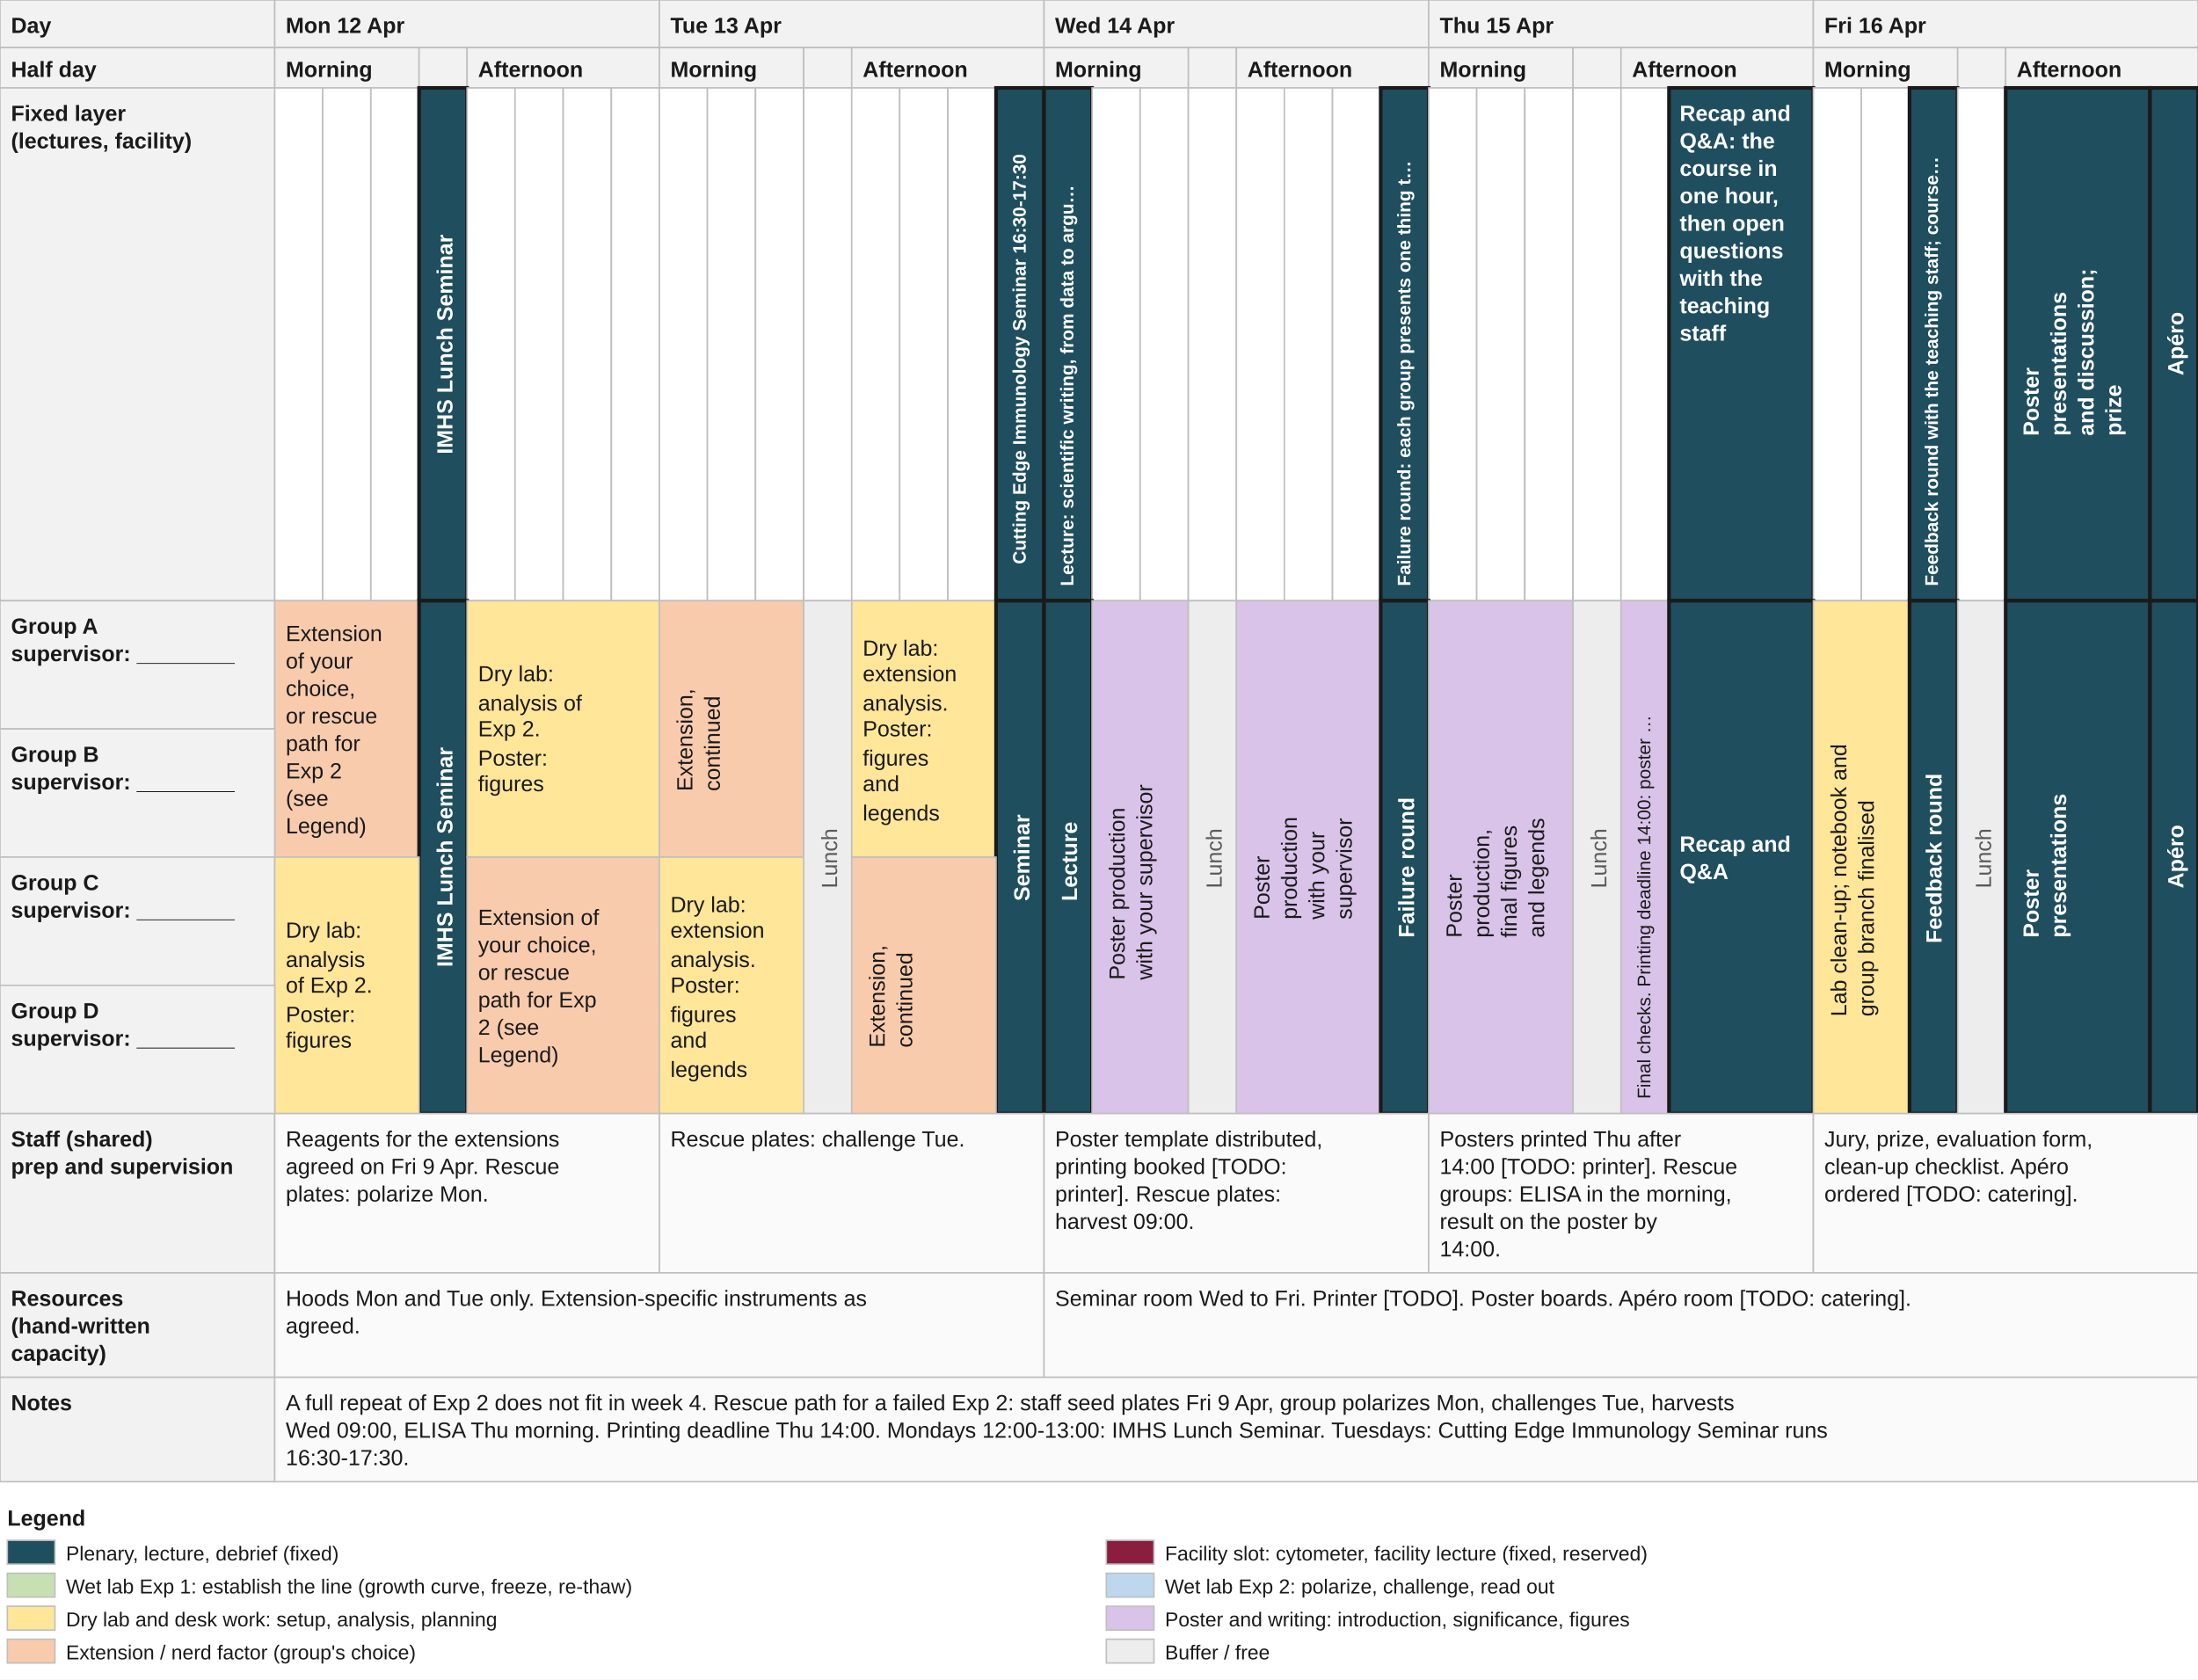
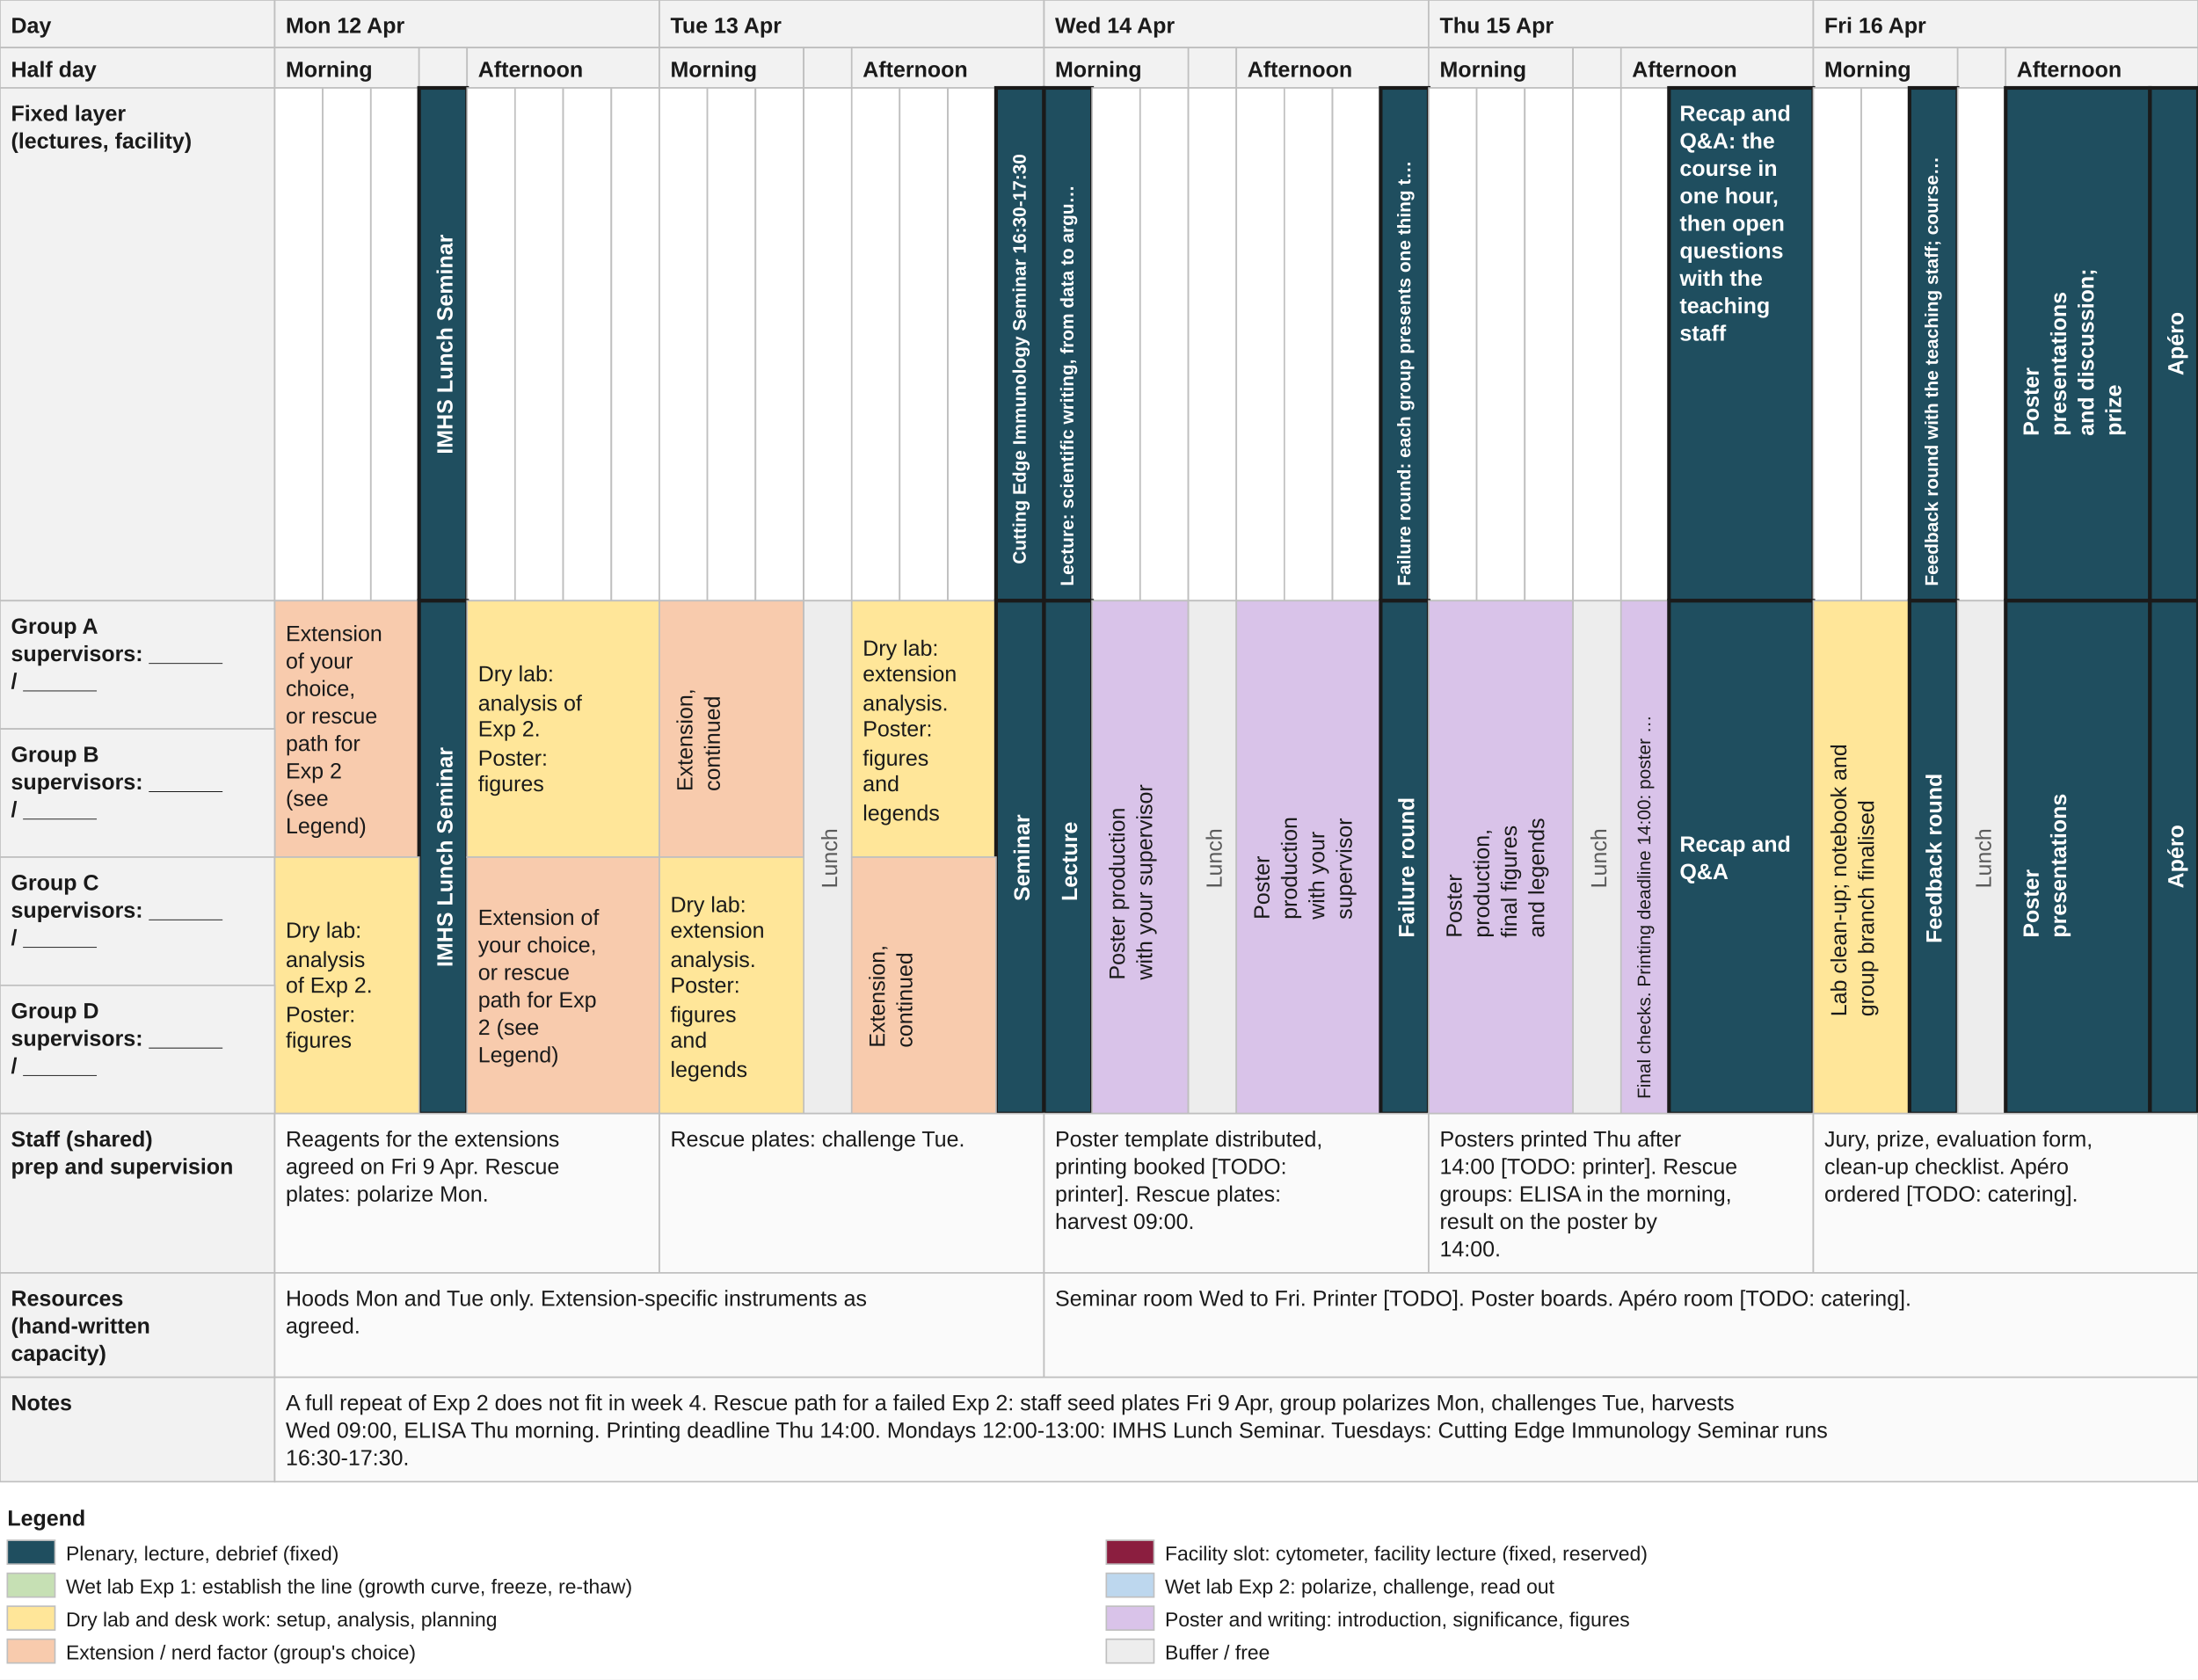
<svg xmlns="http://www.w3.org/2000/svg" viewBox="0 0 1200 917" width="1200" height="917" font-family="Arial, Helvetica, sans-serif">
  <rect x="0" y="0" width="1200" height="917" fill="#ffffff" />
  <rect x="0.0" y="0" width="150.0" height="26" fill="#F2F2F2" stroke="#BFBFBF" stroke-width="0.8" />
  <text x="6" y="18" font-size="12" fill="#1A1A1A" font-weight="bold">Day</text>
  <rect x="150.0" y="0" width="210.0" height="26" fill="#F2F2F2" stroke="#BFBFBF" stroke-width="0.8" />
  <text x="156" y="18" font-size="12" fill="#1A1A1A" font-weight="bold">Mon 12 Apr</text>
  <rect x="360.0" y="0" width="210.0" height="26" fill="#F2F2F2" stroke="#BFBFBF" stroke-width="0.8" />
  <text x="366" y="18" font-size="12" fill="#1A1A1A" font-weight="bold">Tue 13 Apr</text>
  <rect x="570.0" y="0" width="210.0" height="26" fill="#F2F2F2" stroke="#BFBFBF" stroke-width="0.8" />
  <text x="576" y="18" font-size="12" fill="#1A1A1A" font-weight="bold">Wed 14 Apr</text>
  <rect x="780.0" y="0" width="210.0" height="26" fill="#F2F2F2" stroke="#BFBFBF" stroke-width="0.8" />
  <text x="786" y="18" font-size="12" fill="#1A1A1A" font-weight="bold">Thu 15 Apr</text>
  <rect x="990.0" y="0" width="210.0" height="26" fill="#F2F2F2" stroke="#BFBFBF" stroke-width="0.8" />
  <text x="996" y="18" font-size="12" fill="#1A1A1A" font-weight="bold">Fri 16 Apr</text>
  <rect x="0.0" y="26" width="150.0" height="22" fill="#F2F2F2" stroke="#BFBFBF" stroke-width="0.8" />
  <text x="6" y="42" font-size="12" fill="#1A1A1A" font-weight="bold">Half day</text>
  <rect x="150.0" y="26" width="78.8" height="22" fill="#F2F2F2" stroke="#BFBFBF" stroke-width="0.8" />
  <text x="156" y="42" font-size="12" fill="#1A1A1A" font-weight="bold">Morning</text>
  <rect x="228.8" y="26" width="26.2" height="22" fill="#F2F2F2" stroke="#BFBFBF" stroke-width="0.8" />
  <rect x="255.0" y="26" width="105.0" height="22" fill="#F2F2F2" stroke="#BFBFBF" stroke-width="0.8" />
  <text x="261" y="42" font-size="12" fill="#1A1A1A" font-weight="bold">Afternoon</text>
  <rect x="360.0" y="26" width="78.8" height="22" fill="#F2F2F2" stroke="#BFBFBF" stroke-width="0.8" />
  <text x="366" y="42" font-size="12" fill="#1A1A1A" font-weight="bold">Morning</text>
  <rect x="438.8" y="26" width="26.2" height="22" fill="#F2F2F2" stroke="#BFBFBF" stroke-width="0.8" />
  <rect x="465.0" y="26" width="105.0" height="22" fill="#F2F2F2" stroke="#BFBFBF" stroke-width="0.8" />
  <text x="471" y="42" font-size="12" fill="#1A1A1A" font-weight="bold">Afternoon</text>
  <rect x="570.0" y="26" width="78.8" height="22" fill="#F2F2F2" stroke="#BFBFBF" stroke-width="0.8" />
  <text x="576" y="42" font-size="12" fill="#1A1A1A" font-weight="bold">Morning</text>
  <rect x="648.8" y="26" width="26.2" height="22" fill="#F2F2F2" stroke="#BFBFBF" stroke-width="0.8" />
  <rect x="675.0" y="26" width="105.0" height="22" fill="#F2F2F2" stroke="#BFBFBF" stroke-width="0.8" />
  <text x="681" y="42" font-size="12" fill="#1A1A1A" font-weight="bold">Afternoon</text>
  <rect x="780.0" y="26" width="78.8" height="22" fill="#F2F2F2" stroke="#BFBFBF" stroke-width="0.8" />
  <text x="786" y="42" font-size="12" fill="#1A1A1A" font-weight="bold">Morning</text>
  <rect x="858.8" y="26" width="26.2" height="22" fill="#F2F2F2" stroke="#BFBFBF" stroke-width="0.8" />
  <rect x="885.0" y="26" width="105.0" height="22" fill="#F2F2F2" stroke="#BFBFBF" stroke-width="0.8" />
  <text x="891" y="42" font-size="12" fill="#1A1A1A" font-weight="bold">Afternoon</text>
  <rect x="990.0" y="26" width="78.8" height="22" fill="#F2F2F2" stroke="#BFBFBF" stroke-width="0.8" />
  <text x="996" y="42" font-size="12" fill="#1A1A1A" font-weight="bold">Morning</text>
  <rect x="1068.8" y="26" width="26.2" height="22" fill="#F2F2F2" stroke="#BFBFBF" stroke-width="0.8" />
  <rect x="1095.0" y="26" width="105.0" height="22" fill="#F2F2F2" stroke="#BFBFBF" stroke-width="0.8" />
  <text x="1101" y="42" font-size="12" fill="#1A1A1A" font-weight="bold">Afternoon</text>
  <rect x="0.0" y="48" width="150.0" height="280" fill="#F2F2F2" stroke="#BFBFBF" stroke-width="0.8" />
  <text x="6" y="66" font-size="12" fill="#1A1A1A" font-weight="bold">Fixed layer</text>
  <text x="6" y="81" font-size="12" fill="#1A1A1A" font-weight="bold">(lectures, facility)</text>
  <rect x="150.0" y="48" width="26.2" height="280" fill="#FFFFFF" stroke="#BFBFBF" stroke-width="0.8" />
  <rect x="176.2" y="48" width="26.2" height="280" fill="#FFFFFF" stroke="#BFBFBF" stroke-width="0.8" />
  <rect x="202.5" y="48" width="26.2" height="280" fill="#FFFFFF" stroke="#BFBFBF" stroke-width="0.8" />
  <rect x="228.8" y="48" width="26.2" height="280" fill="#1F4E5F" stroke="#1A1A1A" stroke-width="2" />
  <text x="247" y="248" transform="rotate(-90 247 248)" font-size="12" fill="#FFFFFF" font-weight="bold">IMHS Lunch Seminar</text>
  <rect x="255.0" y="48" width="26.2" height="280" fill="#FFFFFF" stroke="#BFBFBF" stroke-width="0.8" />
  <rect x="281.2" y="48" width="26.2" height="280" fill="#FFFFFF" stroke="#BFBFBF" stroke-width="0.8" />
  <rect x="307.5" y="48" width="26.2" height="280" fill="#FFFFFF" stroke="#BFBFBF" stroke-width="0.8" />
  <rect x="333.8" y="48" width="26.2" height="280" fill="#FFFFFF" stroke="#BFBFBF" stroke-width="0.8" />
  <rect x="360.0" y="48" width="26.2" height="280" fill="#FFFFFF" stroke="#BFBFBF" stroke-width="0.8" />
  <rect x="386.2" y="48" width="26.2" height="280" fill="#FFFFFF" stroke="#BFBFBF" stroke-width="0.8" />
  <rect x="412.5" y="48" width="26.2" height="280" fill="#FFFFFF" stroke="#BFBFBF" stroke-width="0.8" />
  <rect x="438.8" y="48" width="26.2" height="280" fill="#FFFFFF" stroke="#BFBFBF" stroke-width="0.8" />
  <rect x="465.0" y="48" width="26.2" height="280" fill="#FFFFFF" stroke="#BFBFBF" stroke-width="0.8" />
  <rect x="491.2" y="48" width="26.2" height="280" fill="#FFFFFF" stroke="#BFBFBF" stroke-width="0.8" />
  <rect x="517.5" y="48" width="26.2" height="280" fill="#FFFFFF" stroke="#BFBFBF" stroke-width="0.8" />
  <rect x="543.8" y="48" width="26.2" height="280" fill="#1F4E5F" stroke="#1A1A1A" stroke-width="2" />
  <text x="560" y="308" transform="rotate(-90 560 308)" font-size="10" fill="#FFFFFF" font-weight="bold">Cutting Edge Immunology Seminar 16:30-17:30</text>
  <rect x="570.0" y="48" width="26.2" height="280" fill="#1F4E5F" stroke="#1A1A1A" stroke-width="2" />
  <text x="586" y="320" transform="rotate(-90 586 320)" font-size="10" fill="#FFFFFF" font-weight="bold">Lecture: scientific writing, from data to argu…</text>
  <rect x="596.2" y="48" width="26.2" height="280" fill="#FFFFFF" stroke="#BFBFBF" stroke-width="0.8" />
  <rect x="622.5" y="48" width="26.2" height="280" fill="#FFFFFF" stroke="#BFBFBF" stroke-width="0.8" />
  <rect x="648.8" y="48" width="26.2" height="280" fill="#FFFFFF" stroke="#BFBFBF" stroke-width="0.8" />
  <rect x="675.0" y="48" width="26.2" height="280" fill="#FFFFFF" stroke="#BFBFBF" stroke-width="0.8" />
  <rect x="701.2" y="48" width="26.2" height="280" fill="#FFFFFF" stroke="#BFBFBF" stroke-width="0.8" />
  <rect x="727.5" y="48" width="26.2" height="280" fill="#FFFFFF" stroke="#BFBFBF" stroke-width="0.8" />
  <rect x="753.8" y="48" width="26.2" height="280" fill="#1F4E5F" stroke="#1A1A1A" stroke-width="2" />
  <text x="770" y="320" transform="rotate(-90 770 320)" font-size="10" fill="#FFFFFF" font-weight="bold">Failure round: each group presents one thing t…</text>
  <rect x="780.0" y="48" width="26.2" height="280" fill="#FFFFFF" stroke="#BFBFBF" stroke-width="0.8" />
  <rect x="806.2" y="48" width="26.2" height="280" fill="#FFFFFF" stroke="#BFBFBF" stroke-width="0.8" />
  <rect x="832.5" y="48" width="26.2" height="280" fill="#FFFFFF" stroke="#BFBFBF" stroke-width="0.8" />
  <rect x="858.8" y="48" width="26.2" height="280" fill="#FFFFFF" stroke="#BFBFBF" stroke-width="0.8" />
  <rect x="885.0" y="48" width="26.2" height="280" fill="#FFFFFF" stroke="#BFBFBF" stroke-width="0.8" />
  <rect x="911.2" y="48" width="78.8" height="280" fill="#1F4E5F" stroke="#1A1A1A" stroke-width="2" />
  <text x="917" y="66" font-size="12" fill="#FFFFFF" font-weight="bold">Recap and</text>
  <text x="917" y="81" font-size="12" fill="#FFFFFF" font-weight="bold">Q&amp;A: the</text>
  <text x="917" y="96" font-size="12" fill="#FFFFFF" font-weight="bold">course in</text>
  <text x="917" y="111" font-size="12" fill="#FFFFFF" font-weight="bold">one hour,</text>
  <text x="917" y="126" font-size="12" fill="#FFFFFF" font-weight="bold">then open</text>
  <text x="917" y="141" font-size="12" fill="#FFFFFF" font-weight="bold">questions</text>
  <text x="917" y="156" font-size="12" fill="#FFFFFF" font-weight="bold">with the</text>
  <text x="917" y="171" font-size="12" fill="#FFFFFF" font-weight="bold">teaching</text>
  <text x="917" y="186" font-size="12" fill="#FFFFFF" font-weight="bold">staff</text>
  <rect x="990.0" y="48" width="26.2" height="280" fill="#FFFFFF" stroke="#BFBFBF" stroke-width="0.8" />
  <rect x="1016.2" y="48" width="26.2" height="280" fill="#FFFFFF" stroke="#BFBFBF" stroke-width="0.8" />
  <rect x="1042.5" y="48" width="26.2" height="280" fill="#1F4E5F" stroke="#1A1A1A" stroke-width="2" />
  <text x="1058" y="320" transform="rotate(-90 1058 320)" font-size="10" fill="#FFFFFF" font-weight="bold">Feedback round with the teaching staff; course…</text>
  <rect x="1068.8" y="48" width="26.2" height="280" fill="#FFFFFF" stroke="#BFBFBF" stroke-width="0.8" />
  <rect x="1095.0" y="48" width="78.8" height="280" fill="#1F4E5F" stroke="#1A1A1A" stroke-width="2" />
  <text x="1113" y="238" transform="rotate(-90 1113 238)" font-size="12" fill="#FFFFFF" font-weight="bold">Poster</text>
  <text x="1128" y="238" transform="rotate(-90 1128 238)" font-size="12" fill="#FFFFFF" font-weight="bold">presentations</text>
  <text x="1143" y="238" transform="rotate(-90 1143 238)" font-size="12" fill="#FFFFFF" font-weight="bold">and discussion;</text>
  <text x="1158" y="238" transform="rotate(-90 1158 238)" font-size="12" fill="#FFFFFF" font-weight="bold">prize</text>
  <rect x="1173.8" y="48" width="26.2" height="280" fill="#1F4E5F" stroke="#1A1A1A" stroke-width="2" />
  <text x="1192" y="205" transform="rotate(-90 1192 205)" font-size="12" fill="#FFFFFF" font-weight="bold">Apéro</text>
  <rect x="0.0" y="328" width="150.0" height="70" fill="#F2F2F2" stroke="#BFBFBF" stroke-width="0.8" />
  <text x="6" y="346" font-size="12" fill="#1A1A1A" font-weight="bold">Group A</text>
-   <text x="6" y="361" font-size="12" fill="#1A1A1A" font-weight="bold">supervisor: ________</text>
+   <text x="6" y="361" font-size="12" fill="#1A1A1A" font-weight="bold">supervisors: ______</text>
+   <text x="6" y="376" font-size="12" fill="#1A1A1A" font-weight="bold">/ ______</text>
  <rect x="150.0" y="328" width="78.8" height="140" fill="#F8CBAD" stroke="#BFBFBF" stroke-width="0.8" />
  <text x="156" y="350" font-size="12" fill="#1A1A1A">Extension</text>
  <text x="156" y="365" font-size="12" fill="#1A1A1A">of your</text>
  <text x="156" y="380" font-size="12" fill="#1A1A1A">choice,</text>
  <text x="156" y="395" font-size="12" fill="#1A1A1A">or rescue</text>
  <text x="156" y="410" font-size="12" fill="#1A1A1A">path for</text>
  <text x="156" y="425" font-size="12" fill="#1A1A1A">Exp 2</text>
  <text x="156" y="440" font-size="12" fill="#1A1A1A">(see</text>
  <text x="156" y="455" font-size="12" fill="#1A1A1A">Legend)</text>
  <rect x="228.8" y="328" width="26.2" height="280" fill="#1F4E5F" stroke="#1A1A1A" stroke-width="2" />
  <text x="247" y="528" transform="rotate(-90 247 528)" font-size="12" fill="#FFFFFF" font-weight="bold">IMHS Lunch Seminar</text>
  <rect x="255.0" y="328" width="105.0" height="140" fill="#FFE699" stroke="#BFBFBF" stroke-width="0.8" />
  <text x="261" y="372" font-size="12" fill="#1A1A1A">Dry lab:</text>
  <text x="261" y="388" font-size="12" fill="#1A1A1A">analysis of</text>
  <text x="261" y="402" font-size="12" fill="#1A1A1A">Exp 2.</text>
  <text x="261" y="418" font-size="12" fill="#1A1A1A">Poster:</text>
  <text x="261" y="432" font-size="12" fill="#1A1A1A">figures</text>
  <rect x="360.0" y="328" width="78.8" height="140" fill="#F8CBAD" stroke="#BFBFBF" stroke-width="0.8" />
  <text x="378" y="432" transform="rotate(-90 378 432)" font-size="12" fill="#1A1A1A">Extension,</text>
  <text x="393" y="432" transform="rotate(-90 393 432)" font-size="12" fill="#1A1A1A">continued</text>
  <rect x="438.8" y="328" width="26.2" height="280" fill="#EDEDED" stroke="#BFBFBF" stroke-width="0.8" />
  <text x="457" y="485" transform="rotate(-90 457 485)" font-size="12" fill="#5A5A5A">Lunch</text>
  <rect x="465.0" y="328" width="78.8" height="140" fill="#FFE699" stroke="#BFBFBF" stroke-width="0.8" />
  <text x="471" y="358" font-size="12" fill="#1A1A1A">Dry lab:</text>
  <text x="471" y="372" font-size="12" fill="#1A1A1A">extension</text>
  <text x="471" y="388" font-size="12" fill="#1A1A1A">analysis.</text>
  <text x="471" y="402" font-size="12" fill="#1A1A1A">Poster:</text>
  <text x="471" y="418" font-size="12" fill="#1A1A1A">figures</text>
  <text x="471" y="432" font-size="12" fill="#1A1A1A">and</text>
  <text x="471" y="448" font-size="12" fill="#1A1A1A">legends</text>
  <rect x="543.8" y="328" width="26.2" height="280" fill="#1F4E5F" stroke="#1A1A1A" stroke-width="2" />
  <text x="562" y="492" transform="rotate(-90 562 492)" font-size="12" fill="#FFFFFF" font-weight="bold">Seminar</text>
  <rect x="570.0" y="328" width="26.2" height="280" fill="#1F4E5F" stroke="#1A1A1A" stroke-width="2" />
  <text x="588" y="492" transform="rotate(-90 588 492)" font-size="12" fill="#FFFFFF" font-weight="bold">Lecture</text>
  <rect x="596.2" y="328" width="52.5" height="280" fill="#D9C3E9" stroke="#BFBFBF" stroke-width="0.8" />
  <text x="614" y="535" transform="rotate(-90 614 535)" font-size="12" fill="#1A1A1A">Poster production</text>
  <text x="629" y="535" transform="rotate(-90 629 535)" font-size="12" fill="#1A1A1A">with your supervisor</text>
  <rect x="648.8" y="328" width="26.2" height="280" fill="#EDEDED" stroke="#BFBFBF" stroke-width="0.8" />
  <text x="667" y="485" transform="rotate(-90 667 485)" font-size="12" fill="#5A5A5A">Lunch</text>
  <rect x="675.0" y="328" width="78.8" height="280" fill="#D9C3E9" stroke="#BFBFBF" stroke-width="0.8" />
  <text x="693" y="502" transform="rotate(-90 693 502)" font-size="12" fill="#1A1A1A">Poster</text>
  <text x="708" y="502" transform="rotate(-90 708 502)" font-size="12" fill="#1A1A1A">production</text>
  <text x="723" y="502" transform="rotate(-90 723 502)" font-size="12" fill="#1A1A1A">with your</text>
  <text x="738" y="502" transform="rotate(-90 738 502)" font-size="12" fill="#1A1A1A">supervisor</text>
  <rect x="753.8" y="328" width="26.2" height="280" fill="#1F4E5F" stroke="#1A1A1A" stroke-width="2" />
  <text x="772" y="512" transform="rotate(-90 772 512)" font-size="12" fill="#FFFFFF" font-weight="bold">Failure round</text>
  <rect x="780.0" y="328" width="78.8" height="280" fill="#D9C3E9" stroke="#BFBFBF" stroke-width="0.8" />
  <text x="798" y="512" transform="rotate(-90 798 512)" font-size="12" fill="#1A1A1A">Poster</text>
  <text x="813" y="512" transform="rotate(-90 813 512)" font-size="12" fill="#1A1A1A">production,</text>
  <text x="828" y="512" transform="rotate(-90 828 512)" font-size="12" fill="#1A1A1A">final figures</text>
  <text x="843" y="512" transform="rotate(-90 843 512)" font-size="12" fill="#1A1A1A">and legends</text>
  <rect x="858.8" y="328" width="26.2" height="280" fill="#EDEDED" stroke="#BFBFBF" stroke-width="0.8" />
  <text x="877" y="485" transform="rotate(-90 877 485)" font-size="12" fill="#5A5A5A">Lunch</text>
  <rect x="885.0" y="328" width="26.2" height="280" fill="#D9C3E9" stroke="#BFBFBF" stroke-width="0.8" />
  <text x="901" y="600" transform="rotate(-90 901 600)" font-size="10" fill="#1A1A1A">Final checks. Printing deadline 14:00: poster …</text>
  <rect x="911.2" y="328" width="78.8" height="280" fill="#1F4E5F" stroke="#1A1A1A" stroke-width="2" />
  <text x="917" y="465" font-size="12" fill="#FFFFFF" font-weight="bold">Recap and</text>
  <text x="917" y="480" font-size="12" fill="#FFFFFF" font-weight="bold">Q&amp;A</text>
  <rect x="990.0" y="328" width="52.5" height="280" fill="#FFE699" stroke="#BFBFBF" stroke-width="0.8" />
  <text x="1008" y="555" transform="rotate(-90 1008 555)" font-size="12" fill="#1A1A1A">Lab clean-up; notebook and</text>
  <text x="1023" y="555" transform="rotate(-90 1023 555)" font-size="12" fill="#1A1A1A">group branch finalised</text>
  <rect x="1042.5" y="328" width="26.2" height="280" fill="#1F4E5F" stroke="#1A1A1A" stroke-width="2" />
  <text x="1060" y="515" transform="rotate(-90 1060 515)" font-size="12" fill="#FFFFFF" font-weight="bold">Feedback round</text>
  <rect x="1068.8" y="328" width="26.2" height="280" fill="#EDEDED" stroke="#BFBFBF" stroke-width="0.8" />
  <text x="1087" y="485" transform="rotate(-90 1087 485)" font-size="12" fill="#5A5A5A">Lunch</text>
  <rect x="1095.0" y="328" width="78.8" height="280" fill="#1F4E5F" stroke="#1A1A1A" stroke-width="2" />
  <text x="1113" y="512" transform="rotate(-90 1113 512)" font-size="12" fill="#FFFFFF" font-weight="bold">Poster</text>
  <text x="1128" y="512" transform="rotate(-90 1128 512)" font-size="12" fill="#FFFFFF" font-weight="bold">presentations</text>
  <rect x="1173.8" y="328" width="26.2" height="280" fill="#1F4E5F" stroke="#1A1A1A" stroke-width="2" />
  <text x="1192" y="485" transform="rotate(-90 1192 485)" font-size="12" fill="#FFFFFF" font-weight="bold">Apéro</text>
  <rect x="0.0" y="398" width="150.0" height="70" fill="#F2F2F2" stroke="#BFBFBF" stroke-width="0.8" />
  <text x="6" y="416" font-size="12" fill="#1A1A1A" font-weight="bold">Group B</text>
-   <text x="6" y="431" font-size="12" fill="#1A1A1A" font-weight="bold">supervisor: ________</text>
+   <text x="6" y="431" font-size="12" fill="#1A1A1A" font-weight="bold">supervisors: ______</text>
+   <text x="6" y="446" font-size="12" fill="#1A1A1A" font-weight="bold">/ ______</text>
  <rect x="0.0" y="468" width="150.0" height="70" fill="#F2F2F2" stroke="#BFBFBF" stroke-width="0.8" />
  <text x="6" y="486" font-size="12" fill="#1A1A1A" font-weight="bold">Group C</text>
-   <text x="6" y="501" font-size="12" fill="#1A1A1A" font-weight="bold">supervisor: ________</text>
+   <text x="6" y="501" font-size="12" fill="#1A1A1A" font-weight="bold">supervisors: ______</text>
+   <text x="6" y="516" font-size="12" fill="#1A1A1A" font-weight="bold">/ ______</text>
  <rect x="150.0" y="468" width="78.8" height="140" fill="#FFE699" stroke="#BFBFBF" stroke-width="0.8" />
  <text x="156" y="512" font-size="12" fill="#1A1A1A">Dry lab:</text>
  <text x="156" y="528" font-size="12" fill="#1A1A1A">analysis</text>
  <text x="156" y="542" font-size="12" fill="#1A1A1A">of Exp 2.</text>
  <text x="156" y="558" font-size="12" fill="#1A1A1A">Poster:</text>
  <text x="156" y="572" font-size="12" fill="#1A1A1A">figures</text>
  <rect x="255.0" y="468" width="105.0" height="140" fill="#F8CBAD" stroke="#BFBFBF" stroke-width="0.8" />
  <text x="261" y="505" font-size="12" fill="#1A1A1A">Extension of</text>
  <text x="261" y="520" font-size="12" fill="#1A1A1A">your choice,</text>
  <text x="261" y="535" font-size="12" fill="#1A1A1A">or rescue</text>
  <text x="261" y="550" font-size="12" fill="#1A1A1A">path for Exp</text>
  <text x="261" y="565" font-size="12" fill="#1A1A1A">2 (see</text>
  <text x="261" y="580" font-size="12" fill="#1A1A1A">Legend)</text>
  <rect x="360.0" y="468" width="78.8" height="140" fill="#FFE699" stroke="#BFBFBF" stroke-width="0.8" />
  <text x="366" y="498" font-size="12" fill="#1A1A1A">Dry lab:</text>
  <text x="366" y="512" font-size="12" fill="#1A1A1A">extension</text>
  <text x="366" y="528" font-size="12" fill="#1A1A1A">analysis.</text>
  <text x="366" y="542" font-size="12" fill="#1A1A1A">Poster:</text>
  <text x="366" y="558" font-size="12" fill="#1A1A1A">figures</text>
  <text x="366" y="572" font-size="12" fill="#1A1A1A">and</text>
  <text x="366" y="588" font-size="12" fill="#1A1A1A">legends</text>
  <rect x="465.0" y="468" width="78.8" height="140" fill="#F8CBAD" stroke="#BFBFBF" stroke-width="0.8" />
  <text x="483" y="572" transform="rotate(-90 483 572)" font-size="12" fill="#1A1A1A">Extension,</text>
  <text x="498" y="572" transform="rotate(-90 498 572)" font-size="12" fill="#1A1A1A">continued</text>
  <rect x="0.0" y="538" width="150.0" height="70" fill="#F2F2F2" stroke="#BFBFBF" stroke-width="0.8" />
  <text x="6" y="556" font-size="12" fill="#1A1A1A" font-weight="bold">Group D</text>
-   <text x="6" y="571" font-size="12" fill="#1A1A1A" font-weight="bold">supervisor: ________</text>
+   <text x="6" y="571" font-size="12" fill="#1A1A1A" font-weight="bold">supervisors: ______</text>
+   <text x="6" y="586" font-size="12" fill="#1A1A1A" font-weight="bold">/ ______</text>
  <rect x="0.0" y="608" width="150.0" height="87" fill="#F2F2F2" stroke="#BFBFBF" stroke-width="0.8" />
  <text x="6" y="626" font-size="12" fill="#1A1A1A" font-weight="bold">Staff (shared)</text>
  <text x="6" y="641" font-size="12" fill="#1A1A1A" font-weight="bold">prep and supervision</text>
  <rect x="150.0" y="608" width="210.0" height="87" fill="#FAFAFA" stroke="#BFBFBF" stroke-width="0.8" />
  <text x="156" y="626" font-size="12" fill="#1A1A1A">Reagents for the extensions</text>
  <text x="156" y="641" font-size="12" fill="#1A1A1A">agreed on Fri 9 Apr. Rescue</text>
  <text x="156" y="656" font-size="12" fill="#1A1A1A">plates: polarize Mon.</text>
  <rect x="360.0" y="608" width="210.0" height="87" fill="#FAFAFA" stroke="#BFBFBF" stroke-width="0.8" />
  <text x="366" y="626" font-size="12" fill="#1A1A1A">Rescue plates: challenge Tue.</text>
  <rect x="570.0" y="608" width="210.0" height="87" fill="#FAFAFA" stroke="#BFBFBF" stroke-width="0.8" />
  <text x="576" y="626" font-size="12" fill="#1A1A1A">Poster template distributed,</text>
  <text x="576" y="641" font-size="12" fill="#1A1A1A">printing booked [TODO:</text>
  <text x="576" y="656" font-size="12" fill="#1A1A1A">printer]. Rescue plates:</text>
  <text x="576" y="671" font-size="12" fill="#1A1A1A">harvest 09:00.</text>
  <rect x="780.0" y="608" width="210.0" height="87" fill="#FAFAFA" stroke="#BFBFBF" stroke-width="0.8" />
  <text x="786" y="626" font-size="12" fill="#1A1A1A">Posters printed Thu after</text>
  <text x="786" y="641" font-size="12" fill="#1A1A1A">14:00 [TODO: printer]. Rescue</text>
  <text x="786" y="656" font-size="12" fill="#1A1A1A">groups: ELISA in the morning,</text>
  <text x="786" y="671" font-size="12" fill="#1A1A1A">result on the poster by</text>
  <text x="786" y="686" font-size="12" fill="#1A1A1A">14:00.</text>
  <rect x="990.0" y="608" width="210.0" height="87" fill="#FAFAFA" stroke="#BFBFBF" stroke-width="0.8" />
  <text x="996" y="626" font-size="12" fill="#1A1A1A">Jury, prize, evaluation form,</text>
  <text x="996" y="641" font-size="12" fill="#1A1A1A">clean-up checklist. Apéro</text>
  <text x="996" y="656" font-size="12" fill="#1A1A1A">ordered [TODO: catering].</text>
  <rect x="0.0" y="695" width="150.0" height="57" fill="#F2F2F2" stroke="#BFBFBF" stroke-width="0.8" />
  <text x="6" y="713" font-size="12" fill="#1A1A1A" font-weight="bold">Resources</text>
  <text x="6" y="728" font-size="12" fill="#1A1A1A" font-weight="bold">(hand-written</text>
  <text x="6" y="743" font-size="12" fill="#1A1A1A" font-weight="bold">capacity)</text>
  <rect x="150.0" y="695" width="420.0" height="57" fill="#FAFAFA" stroke="#BFBFBF" stroke-width="0.8" />
  <text x="156" y="713" font-size="12" fill="#1A1A1A">Hoods Mon and Tue only. Extension-specific instruments as</text>
  <text x="156" y="728" font-size="12" fill="#1A1A1A">agreed.</text>
  <rect x="570.0" y="695" width="630.0" height="57" fill="#FAFAFA" stroke="#BFBFBF" stroke-width="0.8" />
  <text x="576" y="713" font-size="12" fill="#1A1A1A">Seminar room Wed to Fri. Printer [TODO]. Poster boards. Apéro room [TODO: catering].</text>
  <rect x="0.0" y="752" width="150.0" height="57" fill="#F2F2F2" stroke="#BFBFBF" stroke-width="0.8" />
  <text x="6" y="770" font-size="12" fill="#1A1A1A" font-weight="bold">Notes</text>
  <rect x="150.0" y="752" width="1050.0" height="57" fill="#FAFAFA" stroke="#BFBFBF" stroke-width="0.8" />
  <text x="156" y="770" font-size="12" fill="#1A1A1A">A full repeat of Exp 2 does not fit in week 4. Rescue path for a failed Exp 2: staff seed plates Fri 9 Apr, group polarizes Mon, challenges Tue, harvests</text>
  <text x="156" y="785" font-size="12" fill="#1A1A1A">Wed 09:00, ELISA Thu morning. Printing deadline Thu 14:00. Mondays 12:00-13:00: IMHS Lunch Seminar. Tuesdays: Cutting Edge Immunology Seminar runs</text>
  <text x="156" y="800" font-size="12" fill="#1A1A1A">16:30-17:30.</text>
  <text x="4" y="833" font-size="12" font-weight="bold" fill="#1A1A1A">Legend</text>
  <rect x="4" y="841" width="26" height="13" fill="#1F4E5F" stroke="#BFBFBF" stroke-width="0.8" />
  <text x="36" y="852" font-size="11" fill="#1A1A1A">Plenary, lecture, debrief (fixed)</text>
  <rect x="604" y="841" width="26" height="13" fill="#8B1E3F" stroke="#BFBFBF" stroke-width="0.8" />
  <text x="636" y="852" font-size="11" fill="#1A1A1A">Facility slot: cytometer, facility lecture (fixed, reserved)</text>
  <rect x="4" y="859" width="26" height="13" fill="#C6E0B4" stroke="#BFBFBF" stroke-width="0.8" />
  <text x="36" y="870" font-size="11" fill="#1A1A1A">Wet lab Exp 1: establish the line (growth curve, freeze, re-thaw)</text>
  <rect x="604" y="859" width="26" height="13" fill="#BDD7EE" stroke="#BFBFBF" stroke-width="0.8" />
  <text x="636" y="870" font-size="11" fill="#1A1A1A">Wet lab Exp 2: polarize, challenge, read out</text>
  <rect x="4" y="877" width="26" height="13" fill="#FFE699" stroke="#BFBFBF" stroke-width="0.8" />
  <text x="36" y="888" font-size="11" fill="#1A1A1A">Dry lab and desk work: setup, analysis, planning</text>
  <rect x="604" y="877" width="26" height="13" fill="#D9C3E9" stroke="#BFBFBF" stroke-width="0.8" />
  <text x="636" y="888" font-size="11" fill="#1A1A1A">Poster and writing: introduction, significance, figures</text>
  <rect x="4" y="895" width="26" height="13" fill="#F8CBAD" stroke="#BFBFBF" stroke-width="0.8" />
  <text x="36" y="906" font-size="11" fill="#1A1A1A">Extension / nerd factor (group's choice)</text>
  <rect x="604" y="895" width="26" height="13" fill="#EDEDED" stroke="#BFBFBF" stroke-width="0.8" />
  <text x="636" y="906" font-size="11" fill="#1A1A1A">Buffer / free</text>
</svg>
